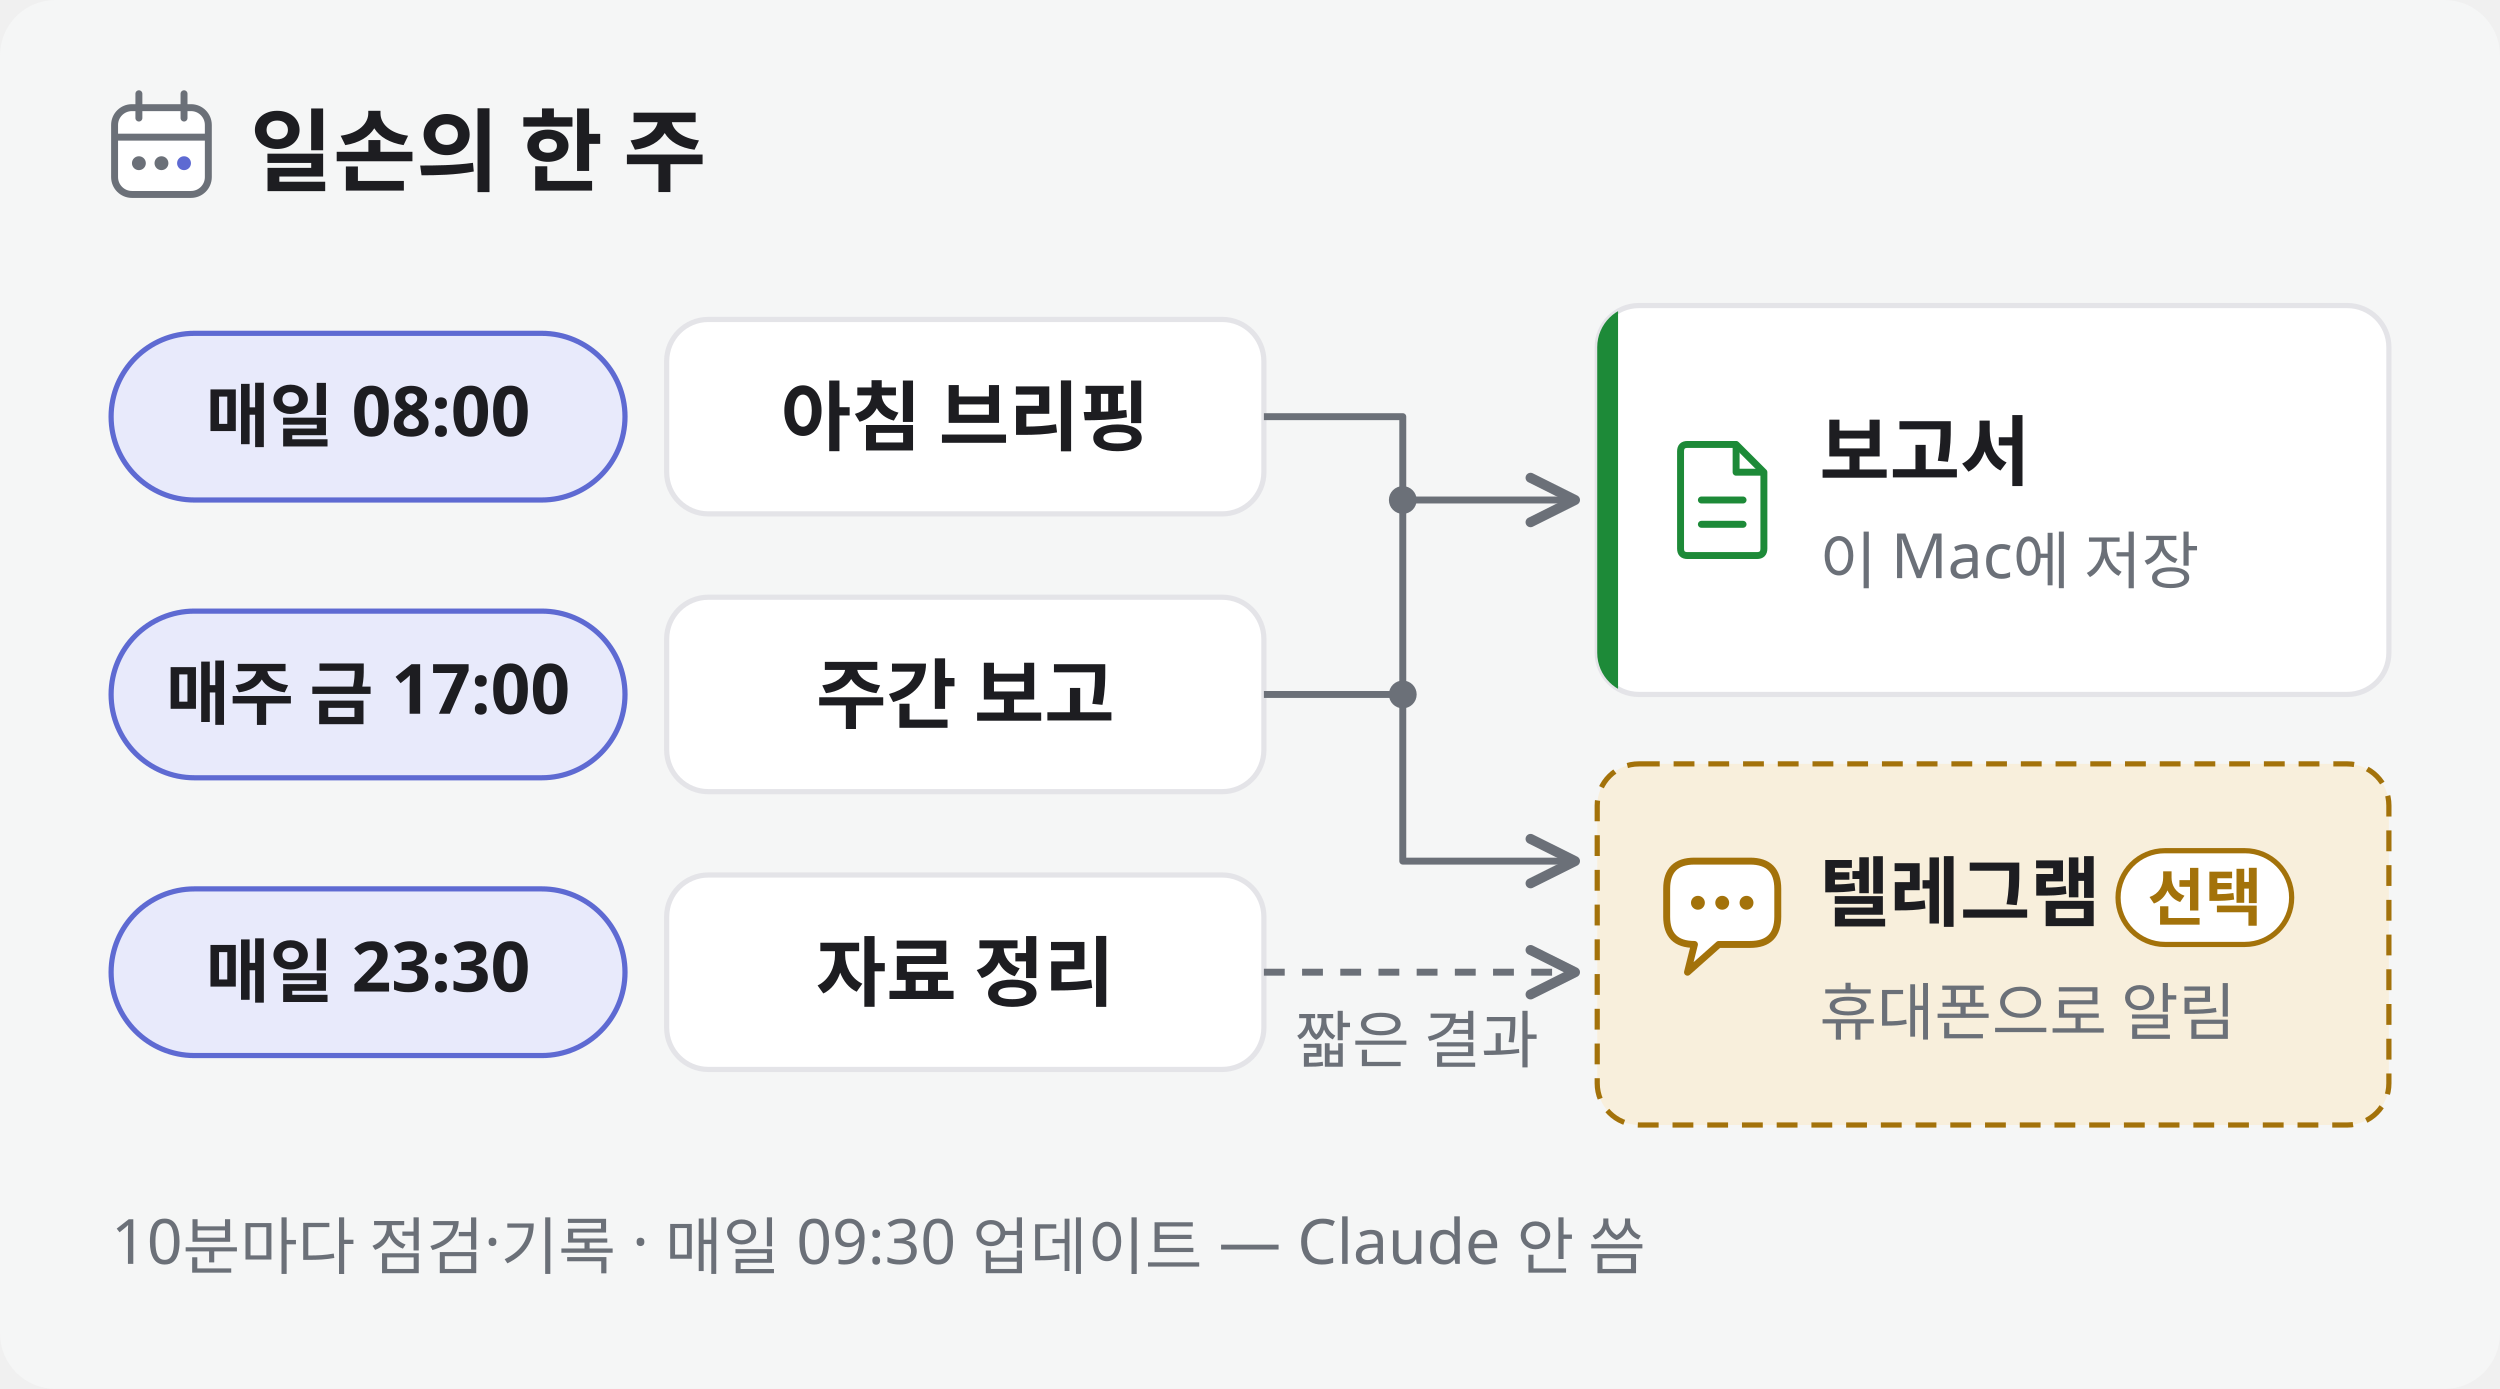
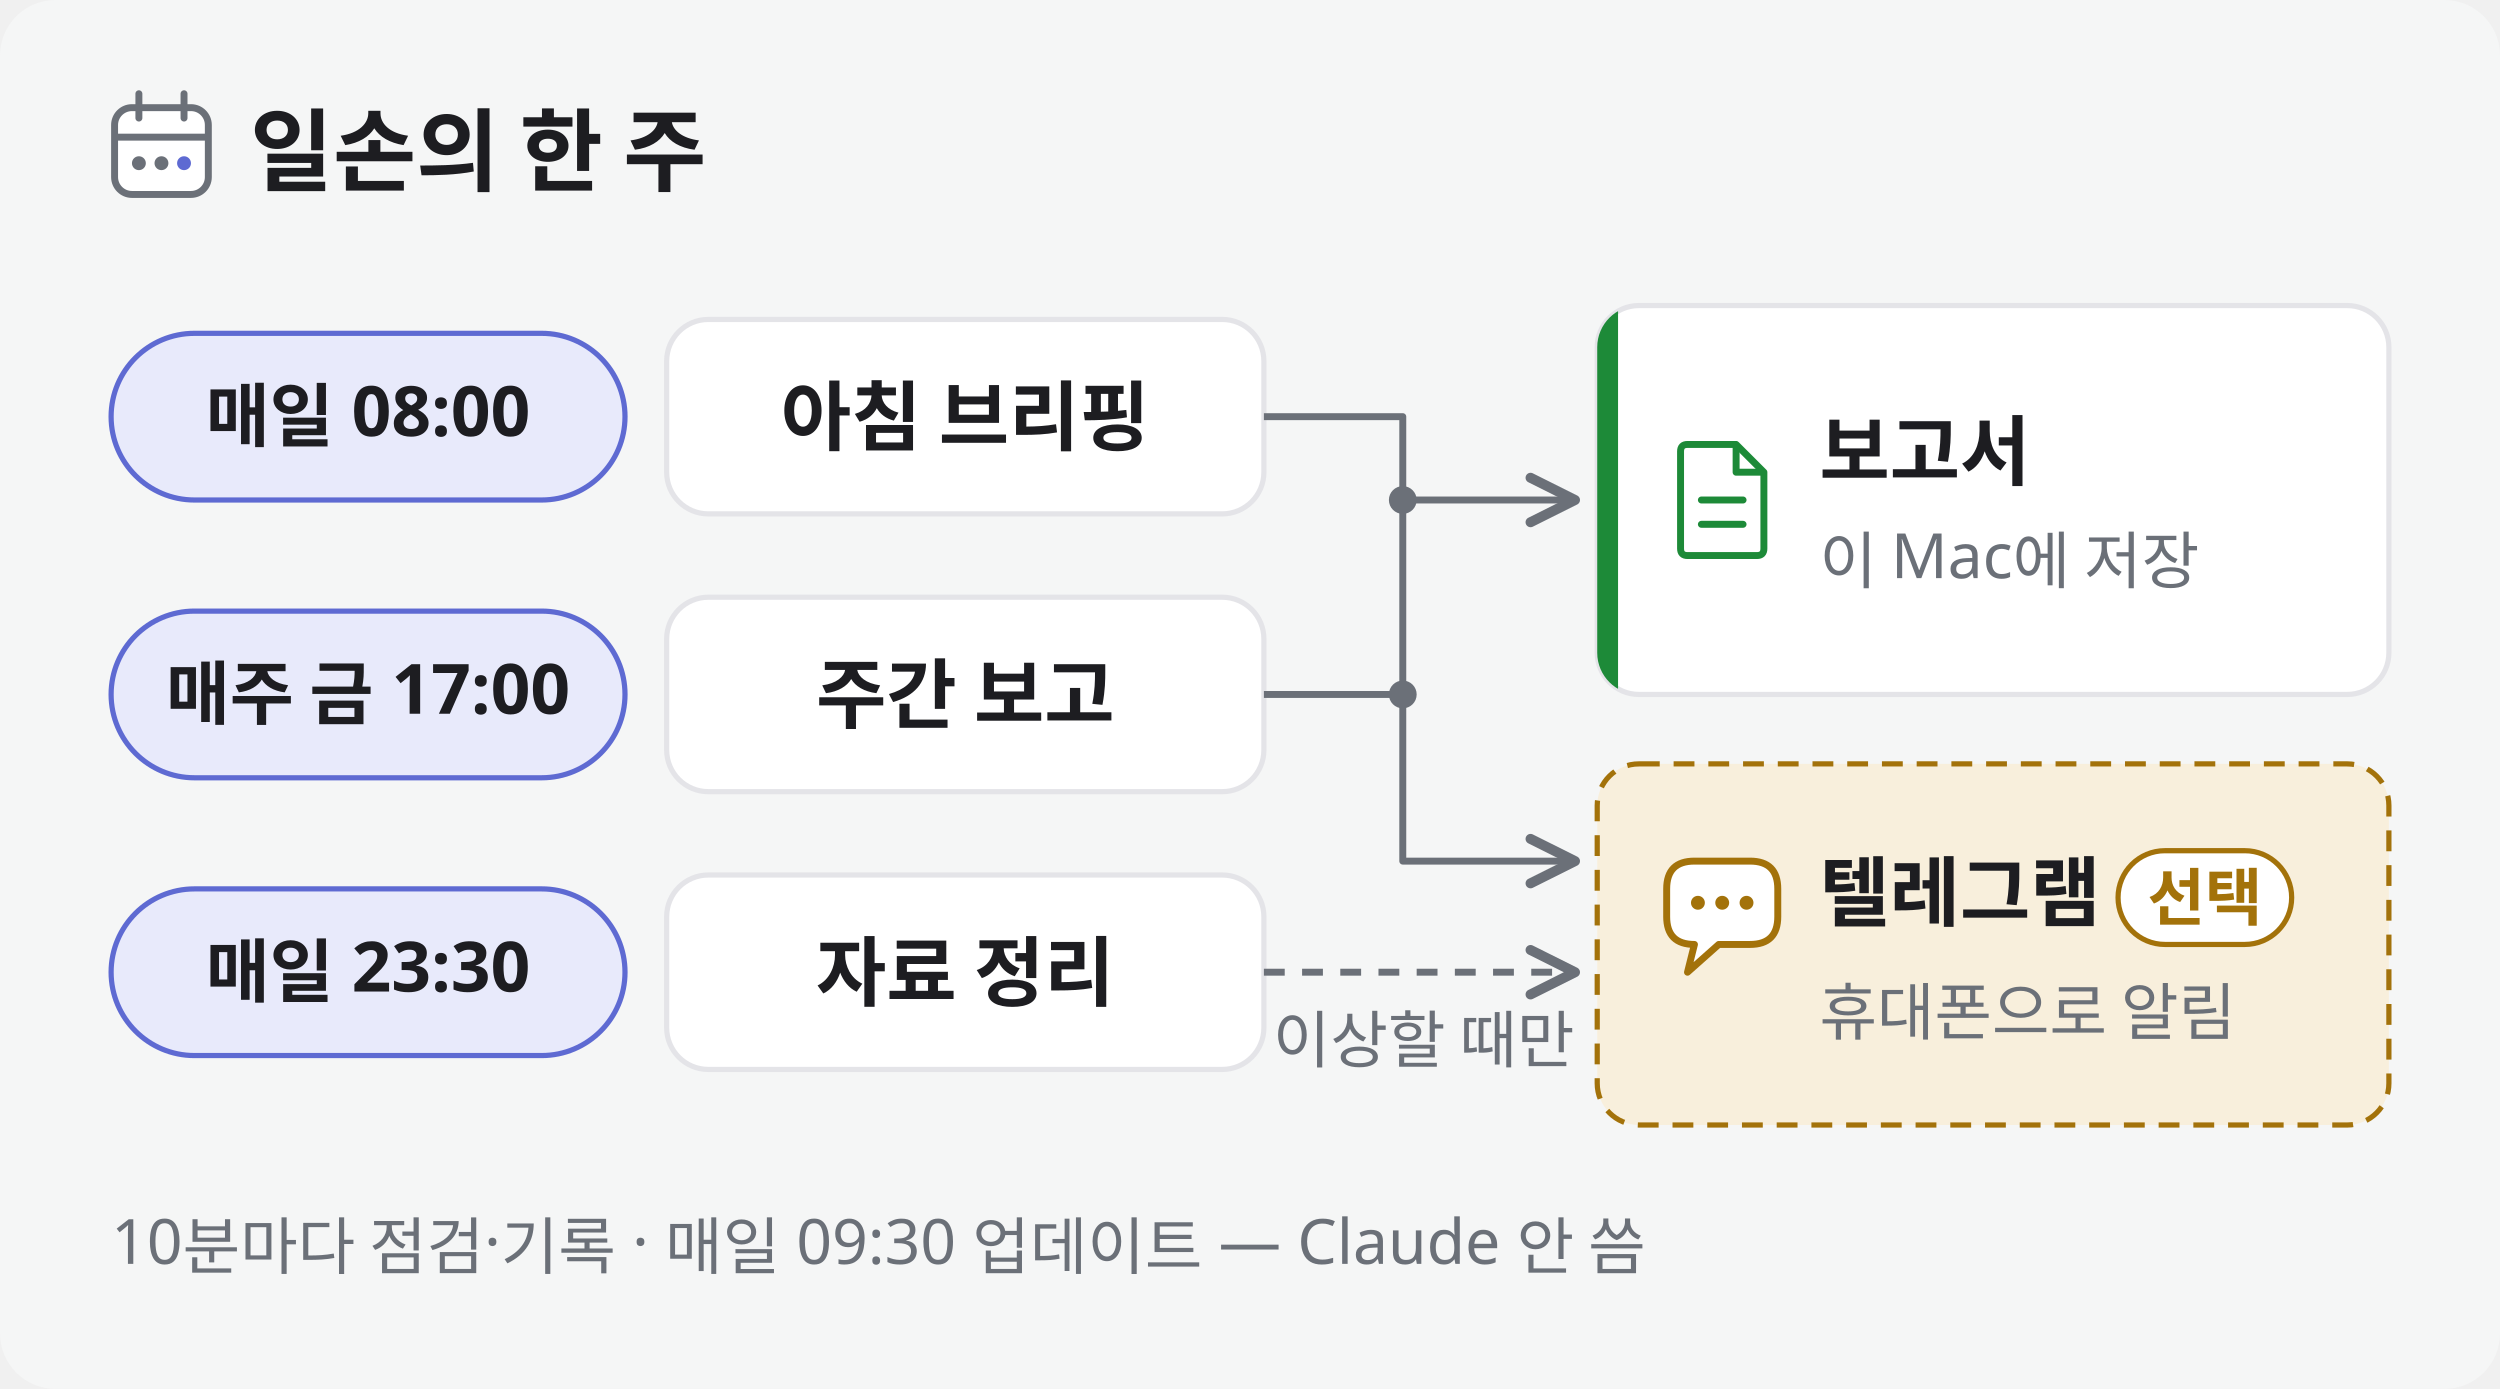
- <svg xmlns="http://www.w3.org/2000/svg" viewBox="0 0 720 400" width="720" height="400" role="img" aria-label="아침 브리핑은 매일 8시, 주간 보고는 금요일 17시, 자료 정리는 매일 23시 30분에 돌고, 결과가 보고서와 텔레그램으로 가는 한 주 일정 그림">
+ <svg xmlns="http://www.w3.org/2000/svg" viewBox="0 0 720 400" width="720" height="400" role="img" aria-label="아침 브리핑은 매일 8시, 주간 보고는 금요일 17시에 돌아 보고서와 텔레그램으로 가고, 매일 23시 30분 자료 정리는 이상할 때만 텔레그램으로 알리는 한 주 일정 그림">
  <defs>
    <marker id="arrow" viewBox="0 0 10 10" refX="8" refY="5" markerWidth="8" markerHeight="8" orient="auto-start-reverse">
      <path d="M1 1 L9 5 L1 9" fill="none" stroke="#6b7078" stroke-width="1.8" stroke-linecap="round" stroke-linejoin="round" />
    </marker>
    <clipPath id="repClip">
      <rect x="460" y="88" width="228" height="112" rx="12" />
    </clipPath>
  </defs>
  <style>
    text{font-family:'Apple SD Gothic Neo',Pretendard,'Noto Sans KR',sans-serif;fill:#1d1d21}
    .t{font-size:26px;font-weight:700}
    .h{font-size:22px;font-weight:600}
    .l{font-size:20px;font-weight:600}
    .s{font-size:18px;fill:#6b7078}
    .ss{font-size:18px;font-weight:600}
    .ln{fill:none;stroke:#6b7078;stroke-width:2;stroke-linejoin:round}
    .pill{fill:#e8eafb;stroke:#5e6ad2;stroke-width:1.5}
    .card{fill:#ffffff;stroke:#e4e4e8;stroke-width:1.5}
  </style>
  <rect width="720" height="400" rx="16" fill="#f5f6f6" />
  <rect x="33" y="31" width="27" height="25" rx="5" fill="#ffffff" stroke="#6b7078" stroke-width="2" />
  <path d="M33 39.5 H60" stroke="#6b7078" stroke-width="2" />
  <path d="M40 27 V34 M53 27 V34" stroke="#6b7078" stroke-width="2" stroke-linecap="round" />
  <circle cx="40" cy="47" r="2" fill="#6b7078" />
  <circle cx="46.5" cy="47" r="2" fill="#6b7078" />
  <circle cx="53" cy="47" r="2" fill="#5e6ad2" />
  <text class="t" x="72" y="53">일손의 한 주</text>
  <rect class="pill" x="32" y="96" width="148" height="48" rx="24" />
  <text class="l" x="106" y="127" text-anchor="middle">매일 08:00</text>
  <rect class="card" x="192" y="92" width="172" height="56" rx="12" />
  <text class="h" x="278" y="128" text-anchor="middle">아침 브리핑</text>
  <rect class="pill" x="32" y="176" width="148" height="48" rx="24" />
  <text class="l" x="106" y="207" text-anchor="middle">매주 금 17:00</text>
  <rect class="card" x="192" y="172" width="172" height="56" rx="12" />
  <text class="h" x="278" y="208" text-anchor="middle">주간 보고</text>
  <rect class="pill" x="32" y="256" width="148" height="48" rx="24" />
  <text class="l" x="106" y="287" text-anchor="middle">매일 23:30</text>
  <rect class="card" x="192" y="252" width="172" height="56" rx="12" />
  <text class="h" x="278" y="288" text-anchor="middle">자료 정리</text>
  <path class="ln" d="M364 120 H404 V248 H452" marker-end="url(#arrow)" />
  <path class="ln" d="M364 200 H404" />
  <path class="ln" d="M404 144 H452" marker-end="url(#arrow)" />
  <circle cx="404" cy="144" r="4" fill="#6b7078" />
  <circle cx="404" cy="200" r="4" fill="#6b7078" />
  <path class="ln" d="M364 280 H452" stroke-dasharray="6 5" marker-end="url(#arrow)" />
-   <text class="s" x="408" y="306" text-anchor="middle">짧은 결과</text>
+   <text class="s" x="410" y="306" text-anchor="middle">이상할 때만</text>
  <rect class="card" x="460" y="88" width="228" height="112" rx="12" />
  <rect x="460" y="88" width="6" height="112" fill="#1d8a38" clip-path="url(#repClip)" />
  <path d="M486 128 H500 L508 136 V158 Q508 160 506 160 H486 Q484 160 484 158 V130 Q484 128 486 128 Z" fill="#ffffff" stroke="#1d8a38" stroke-width="2" stroke-linejoin="round" />
  <path d="M500 128 V136 H508" fill="none" stroke="#1d8a38" stroke-width="2" stroke-linejoin="round" />
  <path d="M490 144 H502 M490 151 H502" stroke="#1d8a38" stroke-width="2" stroke-linecap="round" />
  <text class="h" x="524" y="138">보고서</text>
  <text class="s" x="524" y="168">이 Mac에 저장</text>
  <rect x="460" y="220" width="228" height="104" rx="12" fill="#f8efdc" stroke="#a3720a" stroke-width="1.5" stroke-dasharray="6 4" />
  <path d="M488 248 H504 Q512 248 512 256 V264 Q512 272 504 272 H495 L486 280 L488 272 Q480 272 480 264 V256 Q480 248 488 248 Z" fill="#ffffff" stroke="#a3720a" stroke-width="2" stroke-linejoin="round" />
  <circle cx="489" cy="260" r="2" fill="#a3720a" />
  <circle cx="496" cy="260" r="2" fill="#a3720a" />
  <circle cx="503" cy="260" r="2" fill="#a3720a" />
  <text class="h" x="524" y="265">텔레그램</text>
  <rect x="610" y="245" width="50" height="27" rx="13.5" fill="#ffffff" stroke="#a3720a" stroke-width="1.5" />
  <text class="ss" x="635" y="265" text-anchor="middle" style="fill:#a3720a">선택</text>
  <text class="s" x="524" y="298">휴대폰으로 알림</text>
  <text class="s" x="32" y="364">10분마다 점검·기록 · 매일 09:30 업데이트 — Claude 안 씀</text>
</svg>
